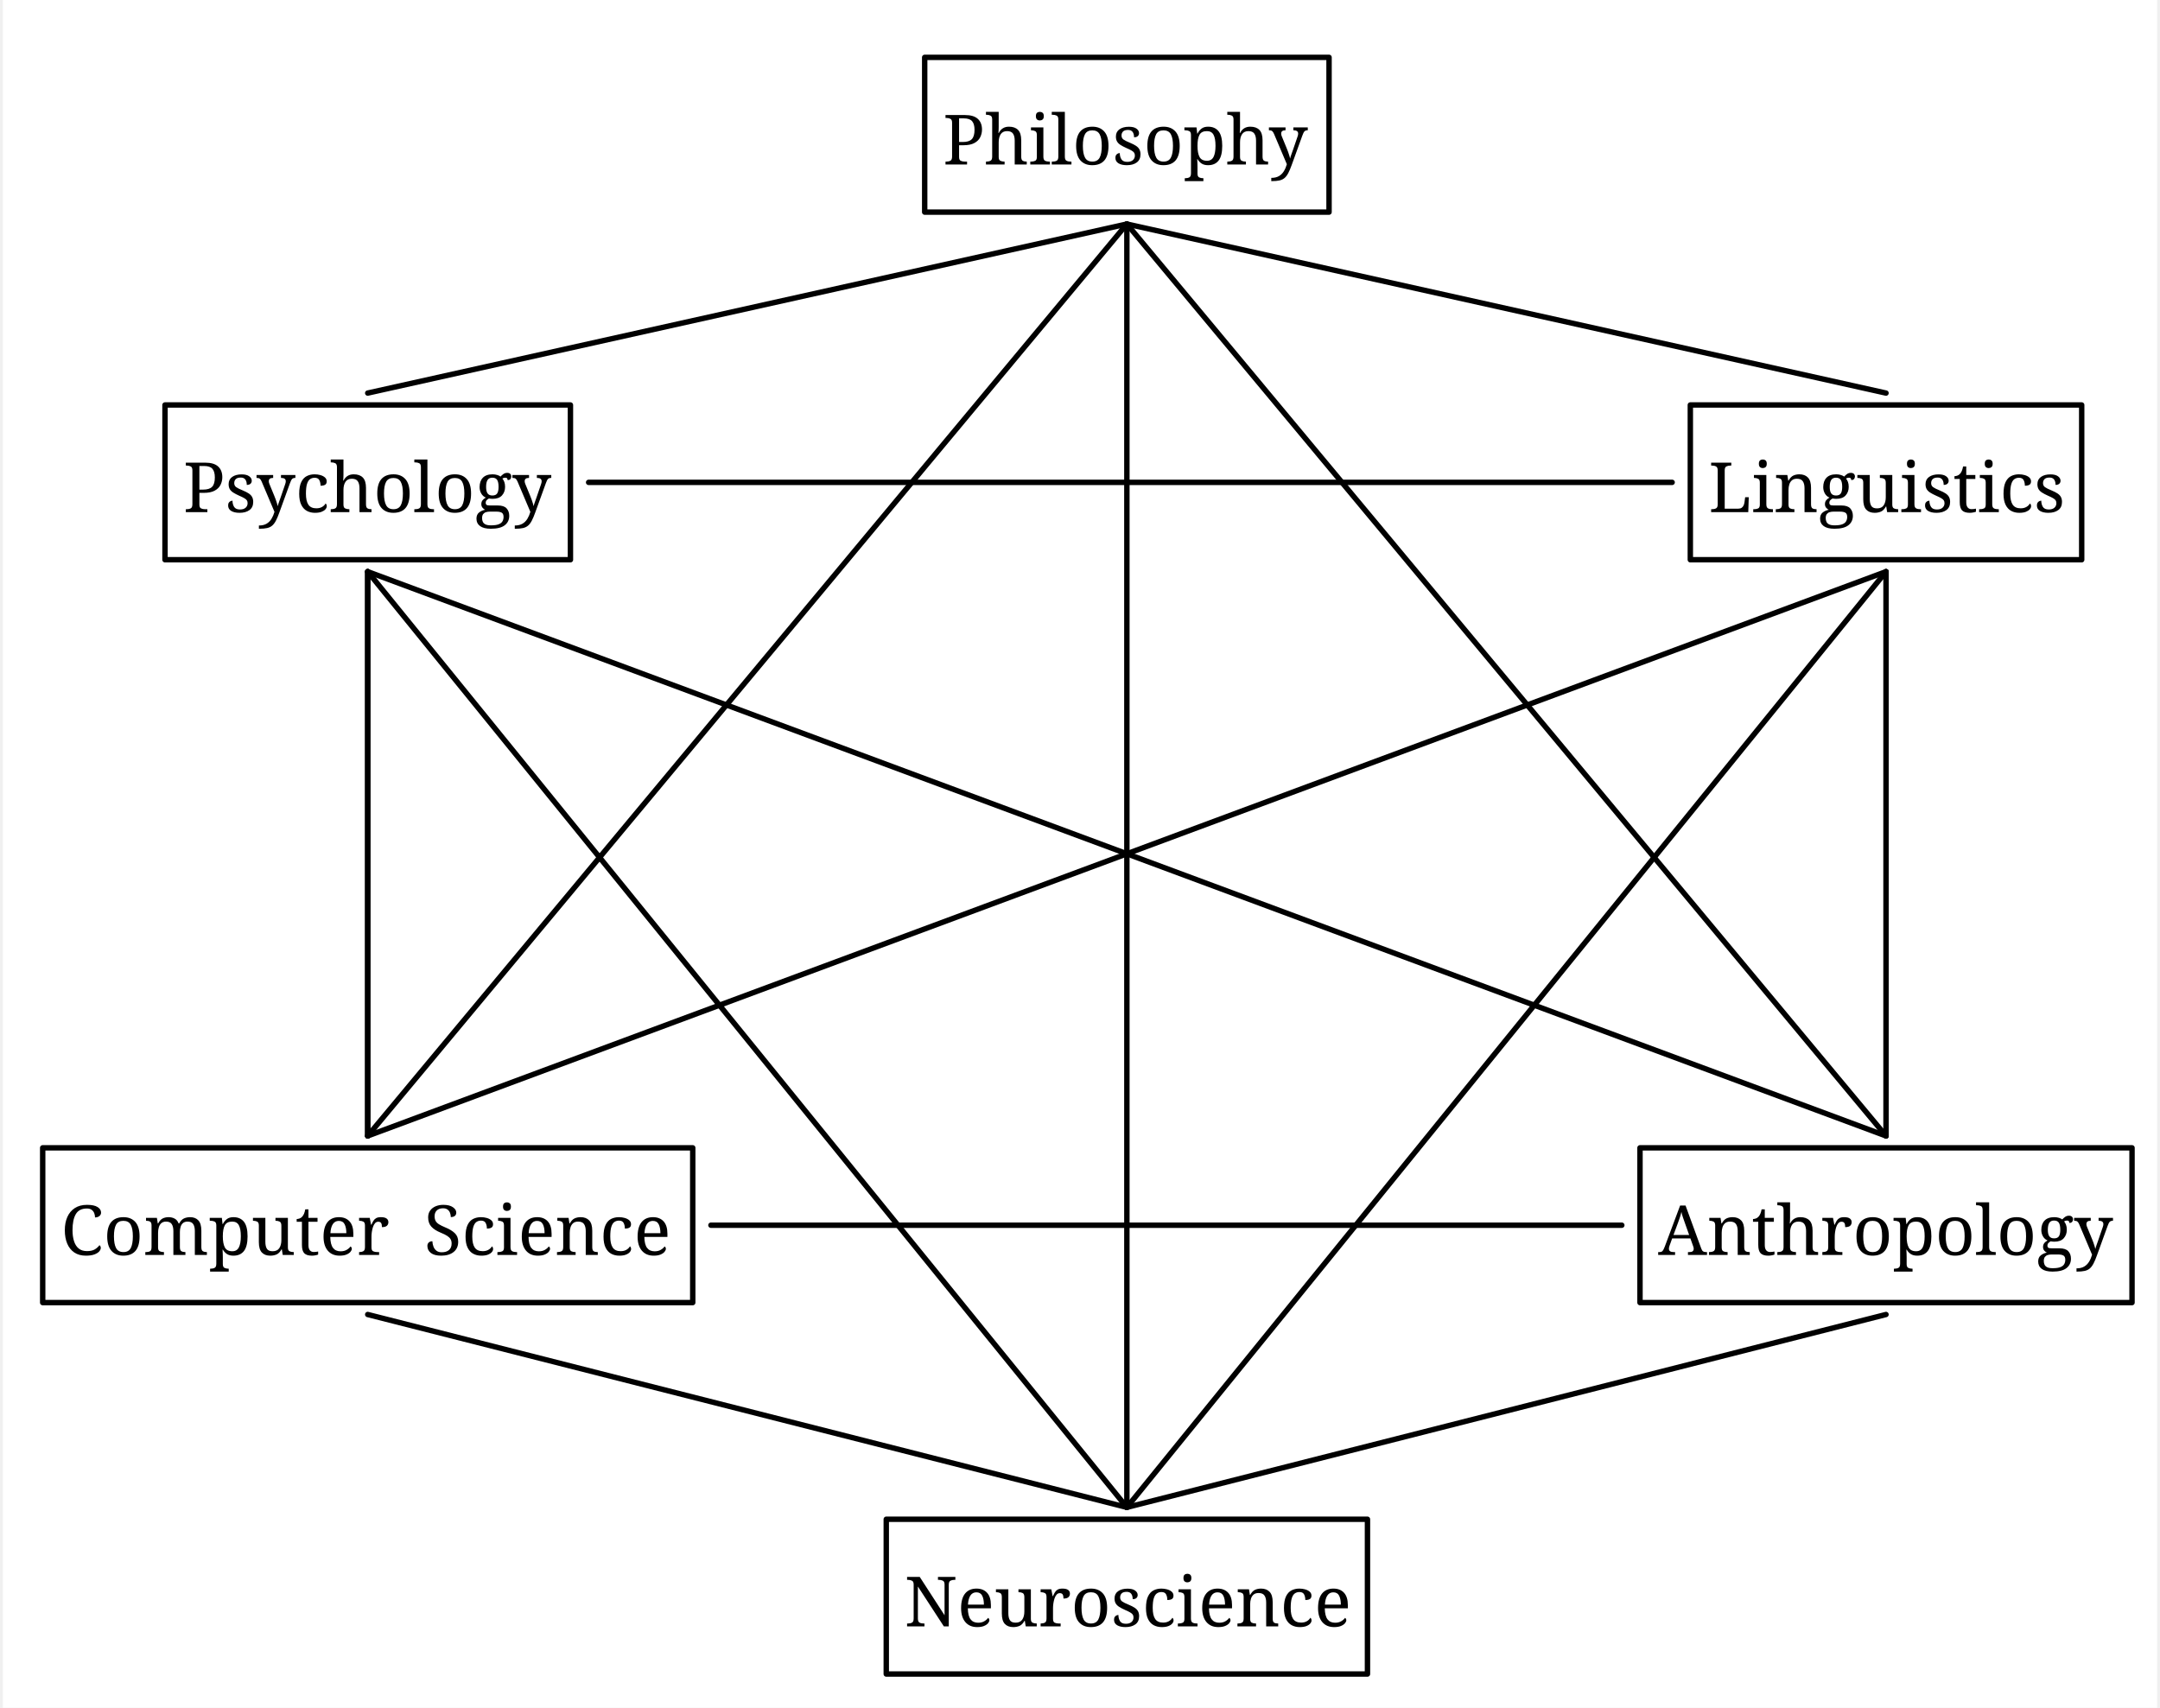
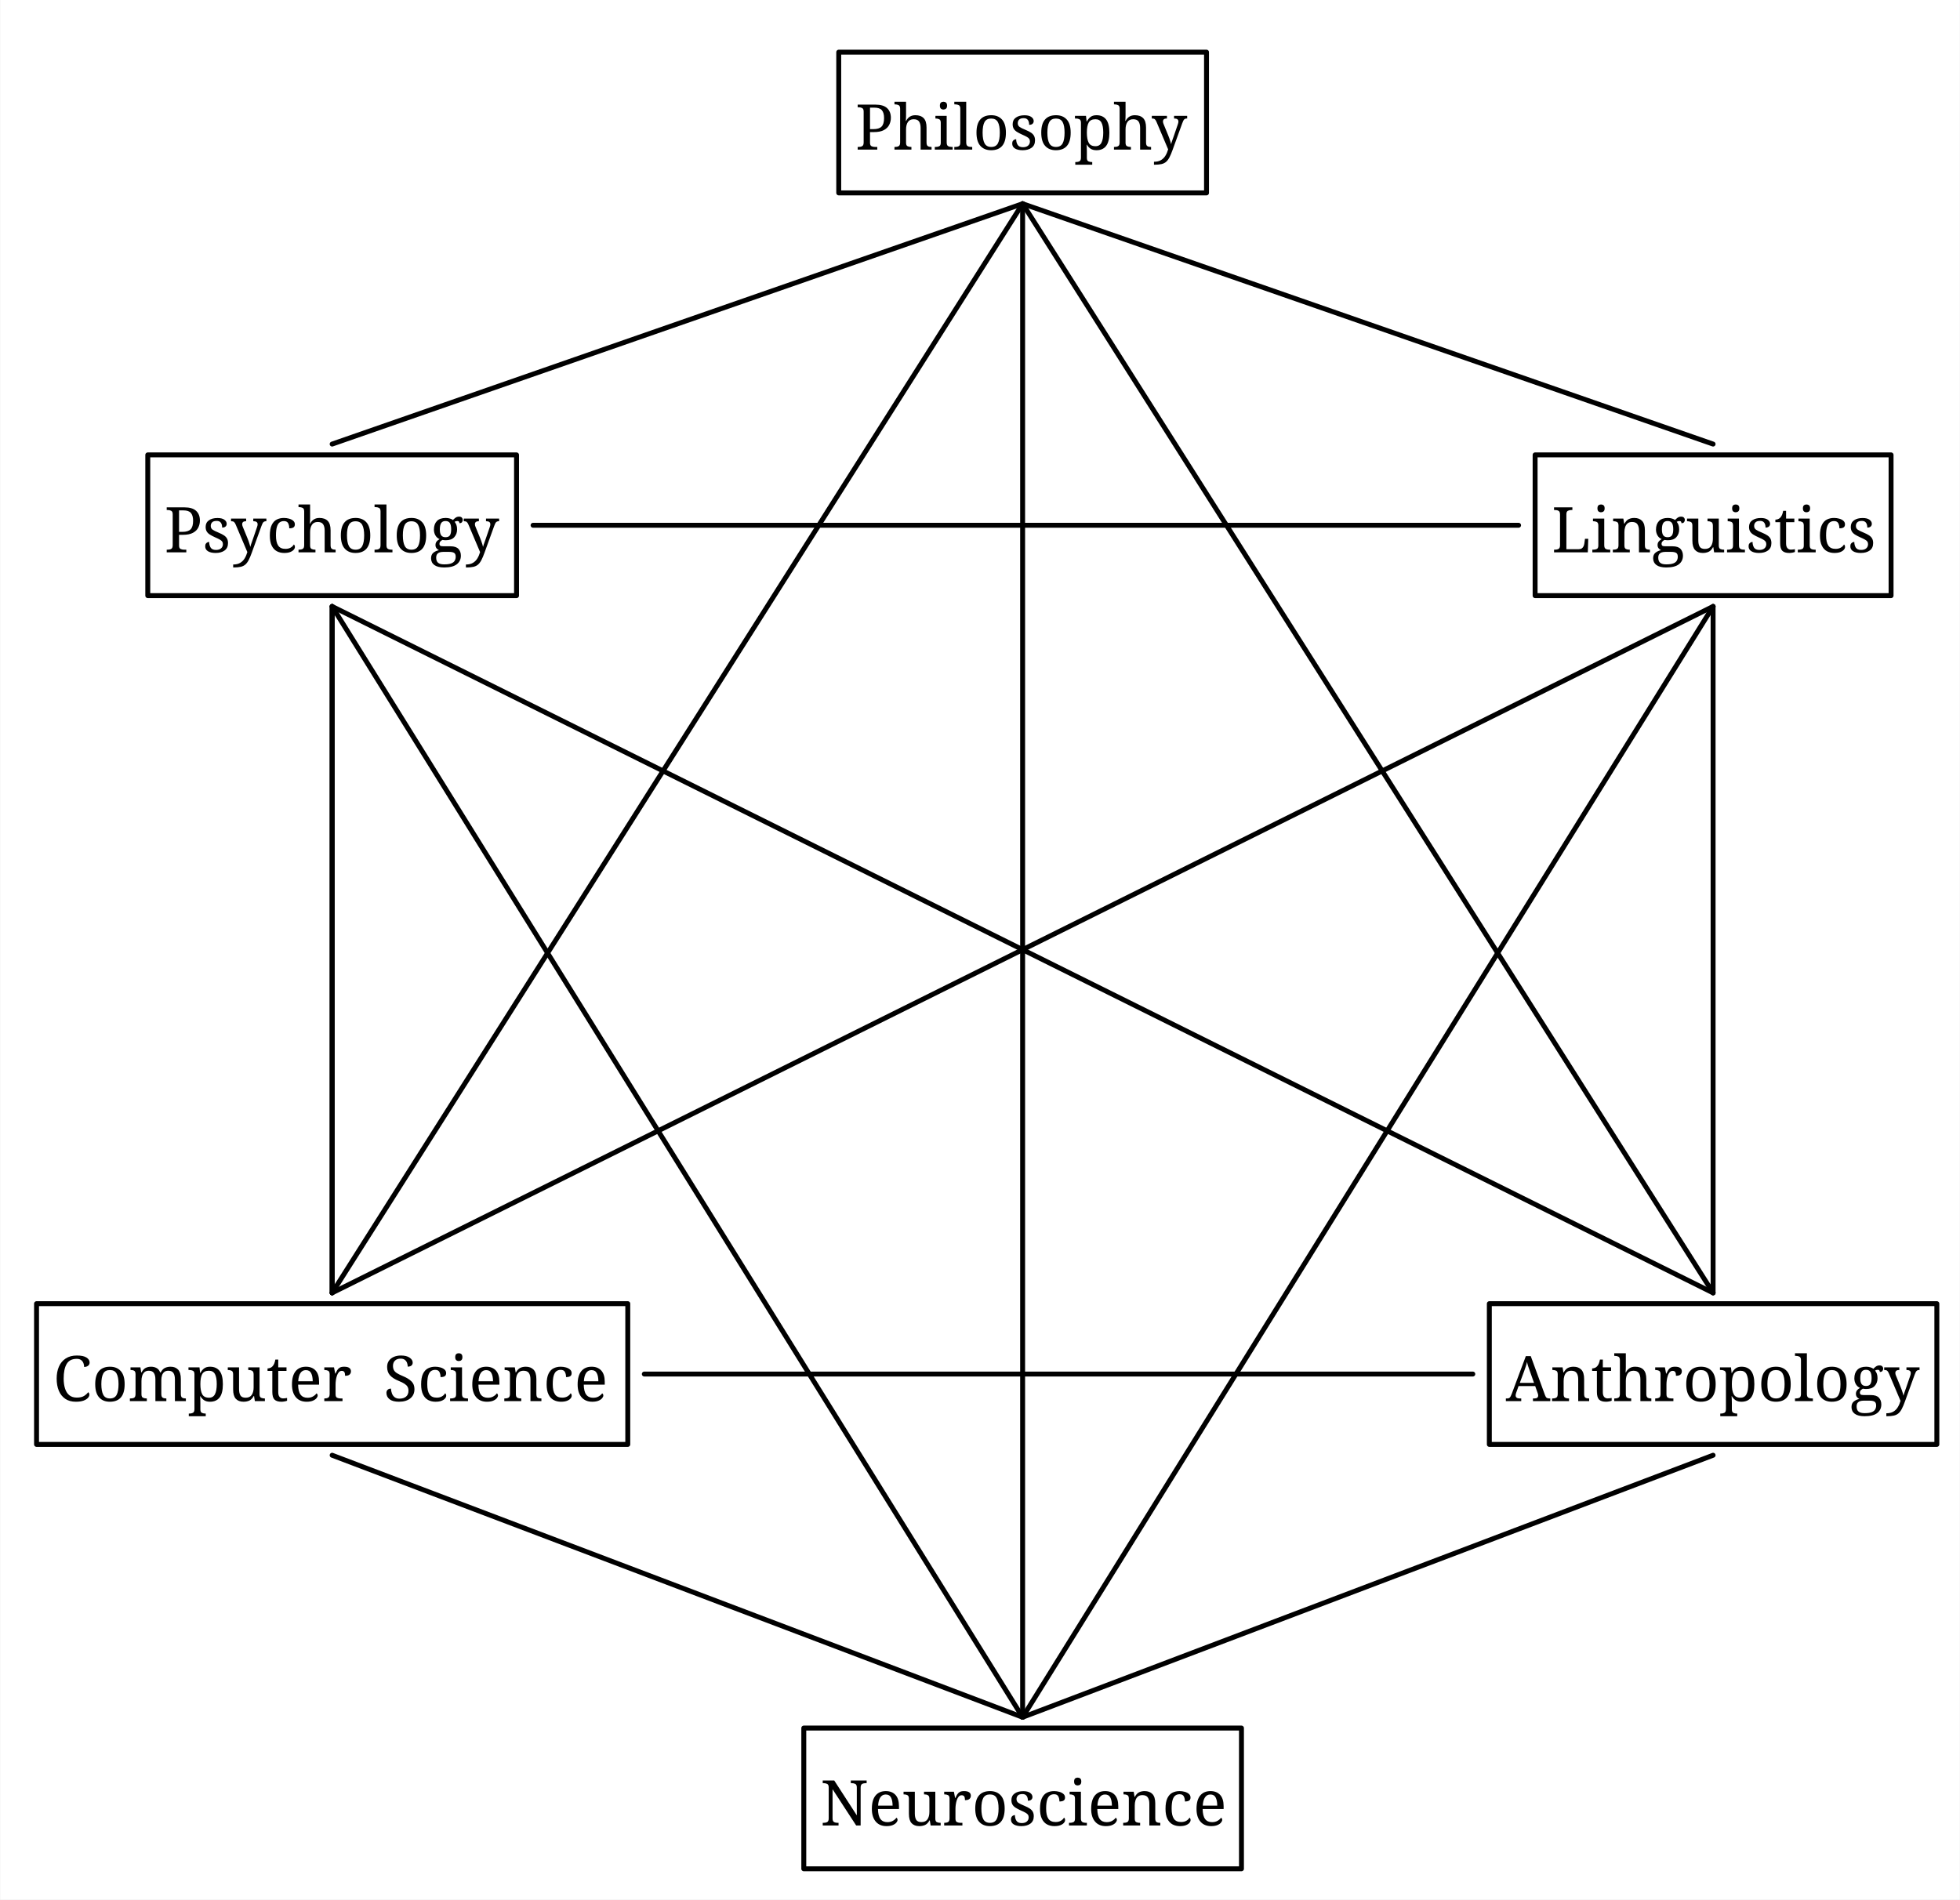
- <svg xmlns="http://www.w3.org/2000/svg" width="1970.4" height="1558.0" viewBox="-20, -20, 1990.4, 1578.0" version="1.1">
+ <svg xmlns="http://www.w3.org/2000/svg" width="1970.4" height="1910.0" viewBox="-20, -20, 1990.4, 1930.0" version="1.1">
  <defs>
    <marker id="arrow" markerUnits="userSpaceOnUse" viewBox="0 0 10 10" refX="10" refY="5" markerWidth="33.6" markerHeight="33.6" orient="auto">
      <path d="M 0 0 L 10 5 L 0 10" fill="black" />
    </marker>
    <marker id="arrowBackward" markerUnits="userSpaceOnUse" viewBox="0 0 10 10" refX="5" refY="5" markerWidth="33.6" markerHeight="33.6" orient="auto">
      <path d="M 0 0 L 10 5 L 0 10 z" fill="black" />
    </marker>
    <marker id="arrowForward" markerUnits="userSpaceOnUse" viewBox="0 0 10 10" refX="5" refY="5" markerWidth="33.6" markerHeight="33.6" orient="auto">
      <path d="M 10 0 L 0 5 L 10 10 z" fill="black" />
    </marker>
    <marker id="arrowBothways" markerUnits="userSpaceOnUse" viewBox="0 0 30 10" refX="15" refY="5" markerWidth="100.8" markerHeight="33.6" orient="auto">
      <path d="M 0 5 L 10 0 L 10 5 L 20 5 L 20 0 L 30 5 L 20 10 L 20 5 L 10 5 L 10 10 z" fill="black" />
    </marker>
    <pattern id="hatchBlack" x="10" y="10" width="10" height="10" patternUnits="userSpaceOnUse" patternTransform="rotate(45)">
      <line x1="0" y="0" x2="0" y2="10" stroke="black" stroke-width="4" />
    </pattern>
    <pattern id="hatchForNode" x="10" y="10" width="10" height="10" patternUnits="userSpaceOnUse" patternTransform="rotate(45)">
      <line x1="0" y="0" x2="0" y2="10" stroke="black" stroke-width="4" />
    </pattern>
    <pattern id="hatchForLeaf" x="10" y="10" width="10" height="10" patternUnits="userSpaceOnUse" patternTransform="rotate(45)">
      <line x1="0" y="0" x2="0" y2="10" stroke="black" stroke-width="4" />
    </pattern>
  </defs>
-   <rect x="-20" y="-20" width="1990.4" height="1578.0" stroke="none" fill="white" />"
+   <rect x="-20" y="-20" width="1990.4" height="1930.0" stroke="none" fill="white" />"
<text white-space="pre" alignment-baseline="text-top" style="fill: black; font-size: 64px;" x="848.5" y="132.0">
    <tspan x="848.5" y="132.0" style="" text-decoration="" font-family="'Noto Serif', 'Noto Serif JP', OpenMoji, 'OpenMoji Color', 'OpenMoji Black', serif">Philosophy</tspan>
  </text>
-   <text white-space="pre" alignment-baseline="text-top" style="fill: black; font-size: 64px;" x="146.6" y="453.2">
-     <tspan x="146.6" y="453.2" style="" text-decoration="" font-family="'Noto Serif', 'Noto Serif JP', OpenMoji, 'OpenMoji Color', 'OpenMoji Black', serif">Psychology</tspan>
+   <text white-space="pre" alignment-baseline="text-top" style="fill: black; font-size: 64px;" x="146.6" y="541.2">
+     <tspan x="146.6" y="541.2" style="" text-decoration="" font-family="'Noto Serif', 'Noto Serif JP', OpenMoji, 'OpenMoji Color', 'OpenMoji Black', serif">Psychology</tspan>
  </text>
-   <text white-space="pre" alignment-baseline="text-top" style="fill: black; font-size: 64px;" x="298.1" y="796.4">
-     <tspan x="298.1" y="796.4" style="" text-decoration="" font-family="'Noto Serif', 'Noto Serif JP', OpenMoji, 'OpenMoji Color', 'OpenMoji Black', serif">
+   <text white-space="pre" alignment-baseline="text-top" style="fill: black; font-size: 64px;" x="298.1" y="972.4">
+     <tspan x="298.1" y="972.4" style="" text-decoration="" font-family="'Noto Serif', 'Noto Serif JP', OpenMoji, 'OpenMoji Color', 'OpenMoji Black', serif">
      <tspan style="fill:none;">￭</tspan>
    </tspan>
  </text>
-   <text white-space="pre" alignment-baseline="text-top" style="fill: black; font-size: 64px;" x="33.6" y="1139.6">
-     <tspan x="33.6" y="1139.6" style="" text-decoration="" font-family="'Noto Serif', 'Noto Serif JP', OpenMoji, 'OpenMoji Color', 'OpenMoji Black', serif">Computer<tspan style="fill:none;">￭</tspan>Science</tspan>
+   <text white-space="pre" alignment-baseline="text-top" style="fill: black; font-size: 64px;" x="33.6" y="1403.6">
+     <tspan x="33.6" y="1403.6" style="" text-decoration="" font-family="'Noto Serif', 'Noto Serif JP', OpenMoji, 'OpenMoji Color', 'OpenMoji Black', serif">Computer<tspan style="fill:none;">￭</tspan>Science</tspan>
  </text>
-   <text white-space="pre" alignment-baseline="text-top" style="fill: black; font-size: 64px;" x="999.5" y="453.2">
-     <tspan x="999.5" y="453.2" style="" text-decoration="" font-family="'Noto Serif', 'Noto Serif JP', OpenMoji, 'OpenMoji Color', 'OpenMoji Black', serif">
+   <text white-space="pre" alignment-baseline="text-top" style="fill: black; font-size: 64px;" x="999.5" y="541.2">
+     <tspan x="999.5" y="541.2" style="" text-decoration="" font-family="'Noto Serif', 'Noto Serif JP', OpenMoji, 'OpenMoji Color', 'OpenMoji Black', serif">
      <tspan style="fill:none;">￭</tspan>
    </tspan>
  </text>
-   <text white-space="pre" alignment-baseline="text-top" style="fill: black; font-size: 64px;" x="999.5" y="796.4">
-     <tspan x="999.5" y="796.4" style="" text-decoration="" font-family="'Noto Serif', 'Noto Serif JP', OpenMoji, 'OpenMoji Color', 'OpenMoji Black', serif">
+   <text white-space="pre" alignment-baseline="text-top" style="fill: black; font-size: 64px;" x="999.5" y="972.4">
+     <tspan x="999.5" y="972.4" style="" text-decoration="" font-family="'Noto Serif', 'Noto Serif JP', OpenMoji, 'OpenMoji Color', 'OpenMoji Black', serif">
      <tspan style="fill:none;">￭</tspan>
    </tspan>
  </text>
-   <text white-space="pre" alignment-baseline="text-top" style="fill: black; font-size: 64px;" x="999.5" y="1139.6">
-     <tspan x="999.5" y="1139.6" style="" text-decoration="" font-family="'Noto Serif', 'Noto Serif JP', OpenMoji, 'OpenMoji Color', 'OpenMoji Black', serif">
+   <text white-space="pre" alignment-baseline="text-top" style="fill: black; font-size: 64px;" x="999.5" y="1403.6">
+     <tspan x="999.5" y="1403.6" style="" text-decoration="" font-family="'Noto Serif', 'Noto Serif JP', OpenMoji, 'OpenMoji Color', 'OpenMoji Black', serif">
      <tspan style="fill:none;">￭</tspan>
    </tspan>
  </text>
-   <text white-space="pre" alignment-baseline="text-top" style="fill: black; font-size: 64px;" x="813.0" y="1482.8">
-     <tspan x="813.0" y="1482.8" style="" text-decoration="" font-family="'Noto Serif', 'Noto Serif JP', OpenMoji, 'OpenMoji Color', 'OpenMoji Black', serif">Neuroscience</tspan>
+   <text white-space="pre" alignment-baseline="text-top" style="fill: black; font-size: 64px;" x="813.0" y="1834.8">
+     <tspan x="813.0" y="1834.8" style="" text-decoration="" font-family="'Noto Serif', 'Noto Serif JP', OpenMoji, 'OpenMoji Color', 'OpenMoji Black', serif">Neuroscience</tspan>
  </text>
-   <text white-space="pre" alignment-baseline="text-top" style="fill: black; font-size: 64px;" x="1555.9" y="453.2">
-     <tspan x="1555.9" y="453.2" style="" text-decoration="" font-family="'Noto Serif', 'Noto Serif JP', OpenMoji, 'OpenMoji Color', 'OpenMoji Black', serif">Linguistics</tspan>
+   <text white-space="pre" alignment-baseline="text-top" style="fill: black; font-size: 64px;" x="1555.9" y="541.2">
+     <tspan x="1555.9" y="541.2" style="" text-decoration="" font-family="'Noto Serif', 'Noto Serif JP', OpenMoji, 'OpenMoji Color', 'OpenMoji Black', serif">Linguistics</tspan>
  </text>
-   <text white-space="pre" alignment-baseline="text-top" style="fill: black; font-size: 64px;" x="1700.9" y="796.4">
-     <tspan x="1700.9" y="796.4" style="" text-decoration="" font-family="'Noto Serif', 'Noto Serif JP', OpenMoji, 'OpenMoji Color', 'OpenMoji Black', serif">
+   <text white-space="pre" alignment-baseline="text-top" style="fill: black; font-size: 64px;" x="1700.9" y="972.4">
+     <tspan x="1700.9" y="972.4" style="" text-decoration="" font-family="'Noto Serif', 'Noto Serif JP', OpenMoji, 'OpenMoji Color', 'OpenMoji Black', serif">
      <tspan style="fill:none;">￭</tspan>
    </tspan>
  </text>
-   <text white-space="pre" alignment-baseline="text-top" style="fill: black; font-size: 64px;" x="1509.4" y="1139.6">
-     <tspan x="1509.4" y="1139.6" style="" text-decoration="" font-family="'Noto Serif', 'Noto Serif JP', OpenMoji, 'OpenMoji Color', 'OpenMoji Black', serif">Anthropology</tspan>
+   <text white-space="pre" alignment-baseline="text-top" style="fill: black; font-size: 64px;" x="1509.4" y="1403.6">
+     <tspan x="1509.4" y="1403.6" style="" text-decoration="" font-family="'Noto Serif', 'Noto Serif JP', OpenMoji, 'OpenMoji Color', 'OpenMoji Black', serif">Anthropology</tspan>
  </text>
-   <line style="stroke:none; stroke-width:5; stroke-linecap:round;" x1="317.1" y1="343.2" x2="1018.5" y2="187.0" />
-   <line style="stroke:none; stroke-width:5; stroke-linecap:round;" x1="1018.5" y1="343.2" x2="1018.5" y2="187.0" />
-   <line style="stroke:none; stroke-width:5; stroke-linecap:round;" x1="1719.9" y1="343.2" x2="1018.5" y2="187.0" />
-   <line style="stroke:none; stroke-width:5; stroke-linecap:round;" x1="317.1" y1="686.4" x2="317.1" y2="508.2" />
-   <line style="stroke:none; stroke-width:5; stroke-linecap:round;" x1="317.1" y1="1029.6" x2="317.1" y2="851.4" />
-   <line style="stroke:none; stroke-width:5; stroke-linecap:round;" x1="1018.5" y1="686.4" x2="1018.5" y2="508.2" />
-   <line style="stroke:none; stroke-width:5; stroke-linecap:round;" x1="1018.5" y1="1029.6" x2="1018.5" y2="851.4" />
-   <line style="stroke:none; stroke-width:5; stroke-linecap:round;" x1="1018.5" y1="1372.8" x2="1018.5" y2="1194.6" />
-   <line style="stroke:none; stroke-width:5; stroke-linecap:round;" x1="1719.9" y1="686.4" x2="1719.9" y2="508.2" />
-   <line style="stroke:none; stroke-width:5; stroke-linecap:round;" x1="1719.9" y1="1029.6" x2="1719.9" y2="851.4" />
+   <line style="stroke:none; stroke-width:5; stroke-linecap:round;" x1="317.1" y1="431.2" x2="1018.5" y2="187.0" />
+   <line style="stroke:none; stroke-width:5; stroke-linecap:round;" x1="1018.5" y1="431.2" x2="1018.5" y2="187.0" />
+   <line style="stroke:none; stroke-width:5; stroke-linecap:round;" x1="1719.9" y1="431.2" x2="1018.5" y2="187.0" />
+   <line style="stroke:none; stroke-width:5; stroke-linecap:round;" x1="317.1" y1="862.4" x2="317.1" y2="596.2" />
+   <line style="stroke:none; stroke-width:5; stroke-linecap:round;" x1="317.1" y1="1293.6" x2="317.1" y2="1027.4" />
+   <line style="stroke:none; stroke-width:5; stroke-linecap:round;" x1="1018.5" y1="862.4" x2="1018.5" y2="596.2" />
+   <line style="stroke:none; stroke-width:5; stroke-linecap:round;" x1="1018.5" y1="1293.6" x2="1018.5" y2="1027.4" />
+   <line style="stroke:none; stroke-width:5; stroke-linecap:round;" x1="1018.5" y1="1724.8" x2="1018.5" y2="1458.6" />
+   <line style="stroke:none; stroke-width:5; stroke-linecap:round;" x1="1719.9" y1="862.4" x2="1719.9" y2="596.2" />
+   <line style="stroke:none; stroke-width:5; stroke-linecap:round;" x1="1719.9" y1="1293.6" x2="1719.9" y2="1027.4" />
  <polygon style="stroke:black; stroke-width:5; fill:none; stroke-linejoin:round;" points="831.7,33.0 1205.3,33.0 1205.3,176.0 831.7,176.0" />
-   <polygon style="stroke:black; stroke-width:5; fill:none; stroke-linejoin:round;" points="129.8,354.2 504.4,354.2 504.4,497.2 129.8,497.2" />
-   <polygon style="stroke:black; stroke-width:5; fill:none; stroke-linejoin:round;" points="16.8,1040.6 617.4,1040.6 617.4,1183.6 16.8,1183.6" />
-   <polygon style="stroke:black; stroke-width:5; fill:none; stroke-linejoin:round;" points="796.2,1383.8 1240.8,1383.8 1240.8,1526.8 796.2,1526.8" />
-   <polygon style="stroke:black; stroke-width:5; fill:none; stroke-linejoin:round;" points="1539.1,354.2 1900.7,354.2 1900.7,497.2 1539.1,497.2" />
-   <polygon style="stroke:black; stroke-width:5; fill:none; stroke-linejoin:round;" points="1492.6,1040.6 1947.2,1040.6 1947.2,1183.6 1492.6,1183.6" />
-   <line x1="317.1" y1="343.2" x2="1018.5" y2="187.0" style="fill: none; stroke: black; stroke-width:5; stroke-linecap:round;" />
-   <line x1="317.1" y1="1029.6" x2="1018.5" y2="187.0" style="fill: none; stroke: black; stroke-width:5; stroke-linecap:round;" />
-   <line x1="1018.5" y1="1372.8" x2="1018.5" y2="187.0" style="fill: none; stroke: black; stroke-width:5; stroke-linecap:round;" />
-   <line x1="1719.9" y1="343.2" x2="1018.5" y2="187.0" style="fill: none; stroke: black; stroke-width:5; stroke-linecap:round;" />
-   <line x1="1719.9" y1="1029.6" x2="1018.5" y2="187.0" style="fill: none; stroke: black; stroke-width:5; stroke-linecap:round;" />
-   <line x1="317.1" y1="1029.6" x2="317.1" y2="508.2" style="fill: none; stroke: black; stroke-width:5; stroke-linecap:round;" />
-   <line x1="317.1" y1="1029.6" x2="317.1" y2="508.2" style="fill: none; stroke: black; stroke-width:5; stroke-linecap:round;" />
-   <line x1="1018.5" y1="1372.8" x2="317.1" y2="508.2" style="fill: none; stroke: black; stroke-width:5; stroke-linecap:round;" />
-   <line x1="521.2" y1="425.7" x2="1522.3" y2="425.7" style="fill: none; stroke: black; stroke-width:5; stroke-linecap:round;" />
-   <line x1="1719.9" y1="1029.6" x2="317.1" y2="508.2" style="fill: none; stroke: black; stroke-width:5; stroke-linecap:round;" />
-   <line x1="1018.5" y1="1372.8" x2="317.1" y2="1194.6" style="fill: none; stroke: black; stroke-width:5; stroke-linecap:round;" />
-   <line x1="317.1" y1="1029.6" x2="1719.9" y2="508.2" style="fill: none; stroke: black; stroke-width:5; stroke-linecap:round;" />
-   <line x1="634.2" y1="1112.1" x2="1475.8" y2="1112.1" style="fill: none; stroke: black; stroke-width:5; stroke-linecap:round;" />
-   <line x1="1018.5" y1="1372.8" x2="1719.9" y2="508.2" style="fill: none; stroke: black; stroke-width:5; stroke-linecap:round;" />
-   <line x1="1018.5" y1="1372.8" x2="1719.9" y2="1194.6" style="fill: none; stroke: black; stroke-width:5; stroke-linecap:round;" />
-   <line x1="1719.9" y1="1029.6" x2="1719.9" y2="508.2" style="fill: none; stroke: black; stroke-width:5; stroke-linecap:round;" />
+   <polygon style="stroke:black; stroke-width:5; fill:none; stroke-linejoin:round;" points="129.8,442.2 504.4,442.2 504.4,585.2 129.8,585.2" />
+   <polygon style="stroke:black; stroke-width:5; fill:none; stroke-linejoin:round;" points="16.8,1304.6 617.4,1304.6 617.4,1447.6 16.8,1447.6" />
+   <polygon style="stroke:black; stroke-width:5; fill:none; stroke-linejoin:round;" points="796.2,1735.8 1240.8,1735.8 1240.8,1878.8 796.2,1878.8" />
+   <polygon style="stroke:black; stroke-width:5; fill:none; stroke-linejoin:round;" points="1539.1,442.2 1900.7,442.2 1900.7,585.2 1539.1,585.2" />
+   <polygon style="stroke:black; stroke-width:5; fill:none; stroke-linejoin:round;" points="1492.6,1304.6 1947.2,1304.6 1947.2,1447.6 1492.6,1447.6" />
+   <line x1="317.1" y1="431.2" x2="1018.5" y2="187.0" style="fill: none; stroke: black; stroke-width:5; stroke-linecap:round;" />
+   <line x1="317.1" y1="1293.6" x2="1018.5" y2="187.0" style="fill: none; stroke: black; stroke-width:5; stroke-linecap:round;" />
+   <line x1="1018.5" y1="1724.8" x2="1018.5" y2="187.0" style="fill: none; stroke: black; stroke-width:5; stroke-linecap:round;" />
+   <line x1="1719.9" y1="431.2" x2="1018.5" y2="187.0" style="fill: none; stroke: black; stroke-width:5; stroke-linecap:round;" />
+   <line x1="1719.9" y1="1293.6" x2="1018.5" y2="187.0" style="fill: none; stroke: black; stroke-width:5; stroke-linecap:round;" />
+   <line x1="317.1" y1="1293.6" x2="317.1" y2="596.2" style="fill: none; stroke: black; stroke-width:5; stroke-linecap:round;" />
+   <line x1="317.1" y1="1293.6" x2="317.1" y2="596.2" style="fill: none; stroke: black; stroke-width:5; stroke-linecap:round;" />
+   <line x1="1018.5" y1="1724.8" x2="317.1" y2="596.2" style="fill: none; stroke: black; stroke-width:5; stroke-linecap:round;" />
+   <line x1="521.2" y1="513.7" x2="1522.3" y2="513.7" style="fill: none; stroke: black; stroke-width:5; stroke-linecap:round;" />
+   <line x1="1719.9" y1="1293.6" x2="317.1" y2="596.2" style="fill: none; stroke: black; stroke-width:5; stroke-linecap:round;" />
+   <line x1="1018.5" y1="1724.8" x2="317.1" y2="1458.6" style="fill: none; stroke: black; stroke-width:5; stroke-linecap:round;" />
+   <line x1="317.1" y1="1293.6" x2="1719.9" y2="596.2" style="fill: none; stroke: black; stroke-width:5; stroke-linecap:round;" />
+   <line x1="634.2" y1="1376.1" x2="1475.8" y2="1376.1" style="fill: none; stroke: black; stroke-width:5; stroke-linecap:round;" />
+   <line x1="1018.5" y1="1724.8" x2="1719.9" y2="596.2" style="fill: none; stroke: black; stroke-width:5; stroke-linecap:round;" />
+   <line x1="1018.5" y1="1724.8" x2="1719.9" y2="1458.6" style="fill: none; stroke: black; stroke-width:5; stroke-linecap:round;" />
+   <line x1="1719.9" y1="1293.6" x2="1719.9" y2="596.2" style="fill: none; stroke: black; stroke-width:5; stroke-linecap:round;" />
</svg>
